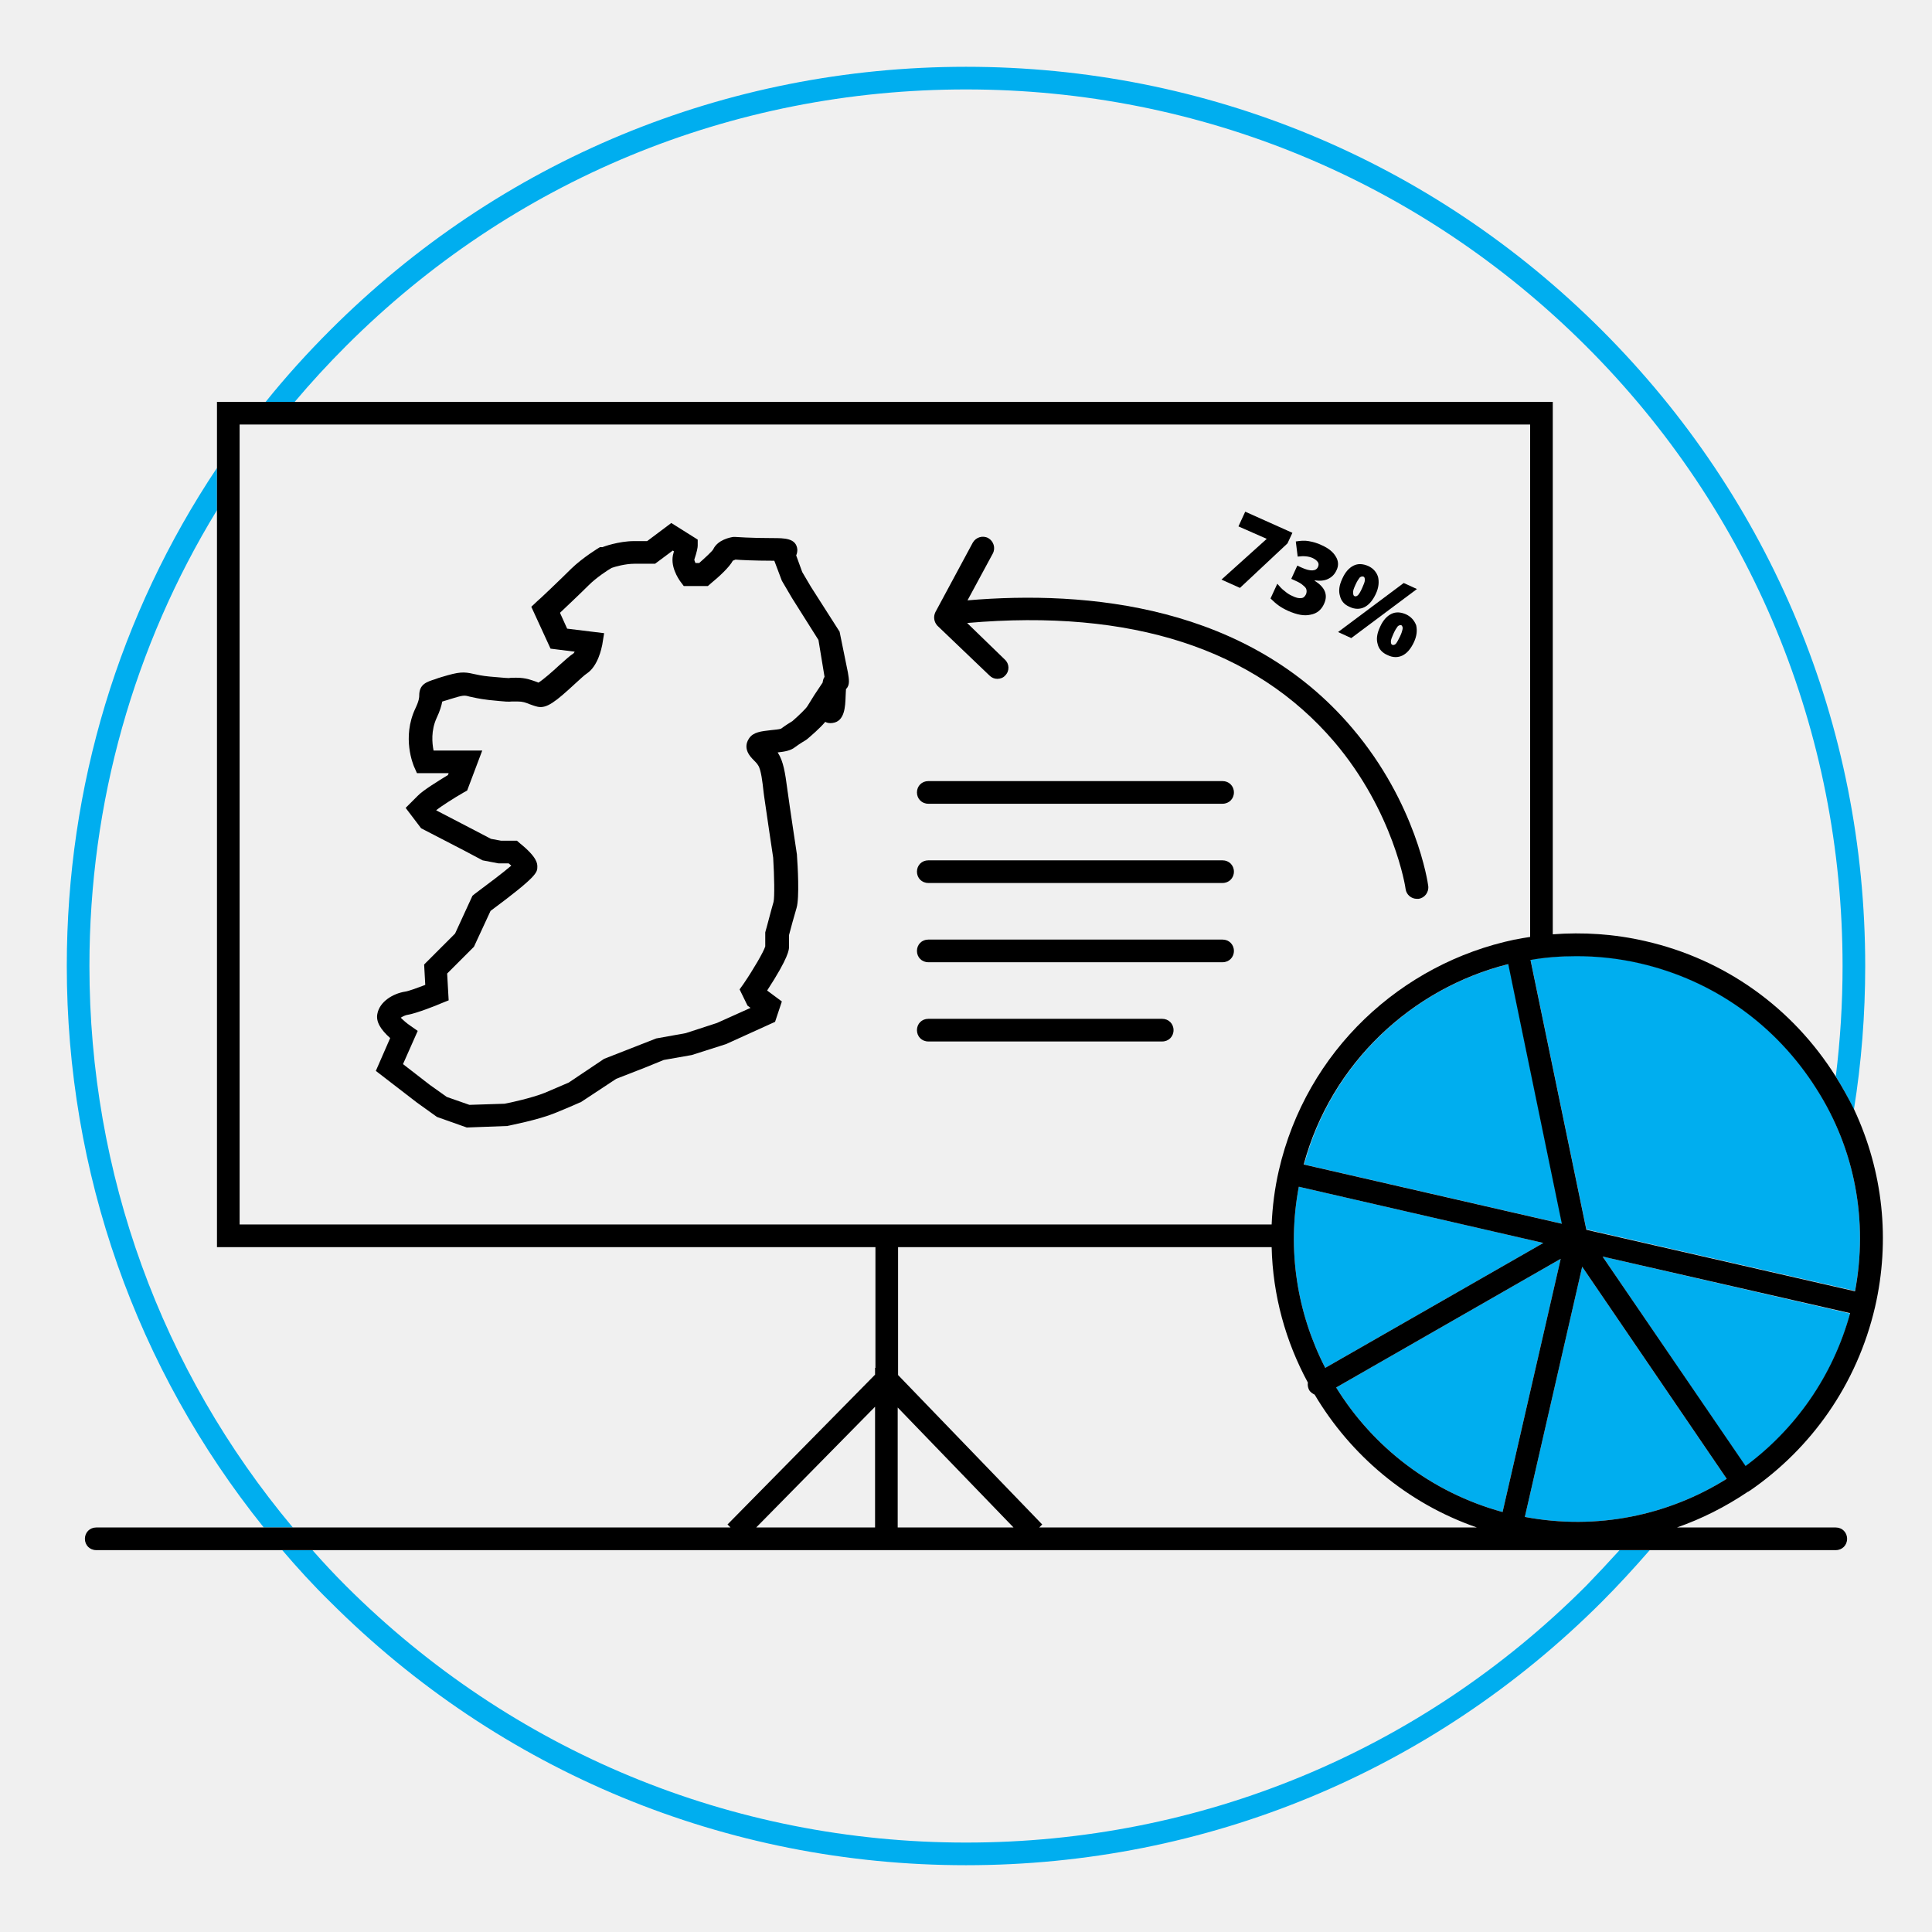
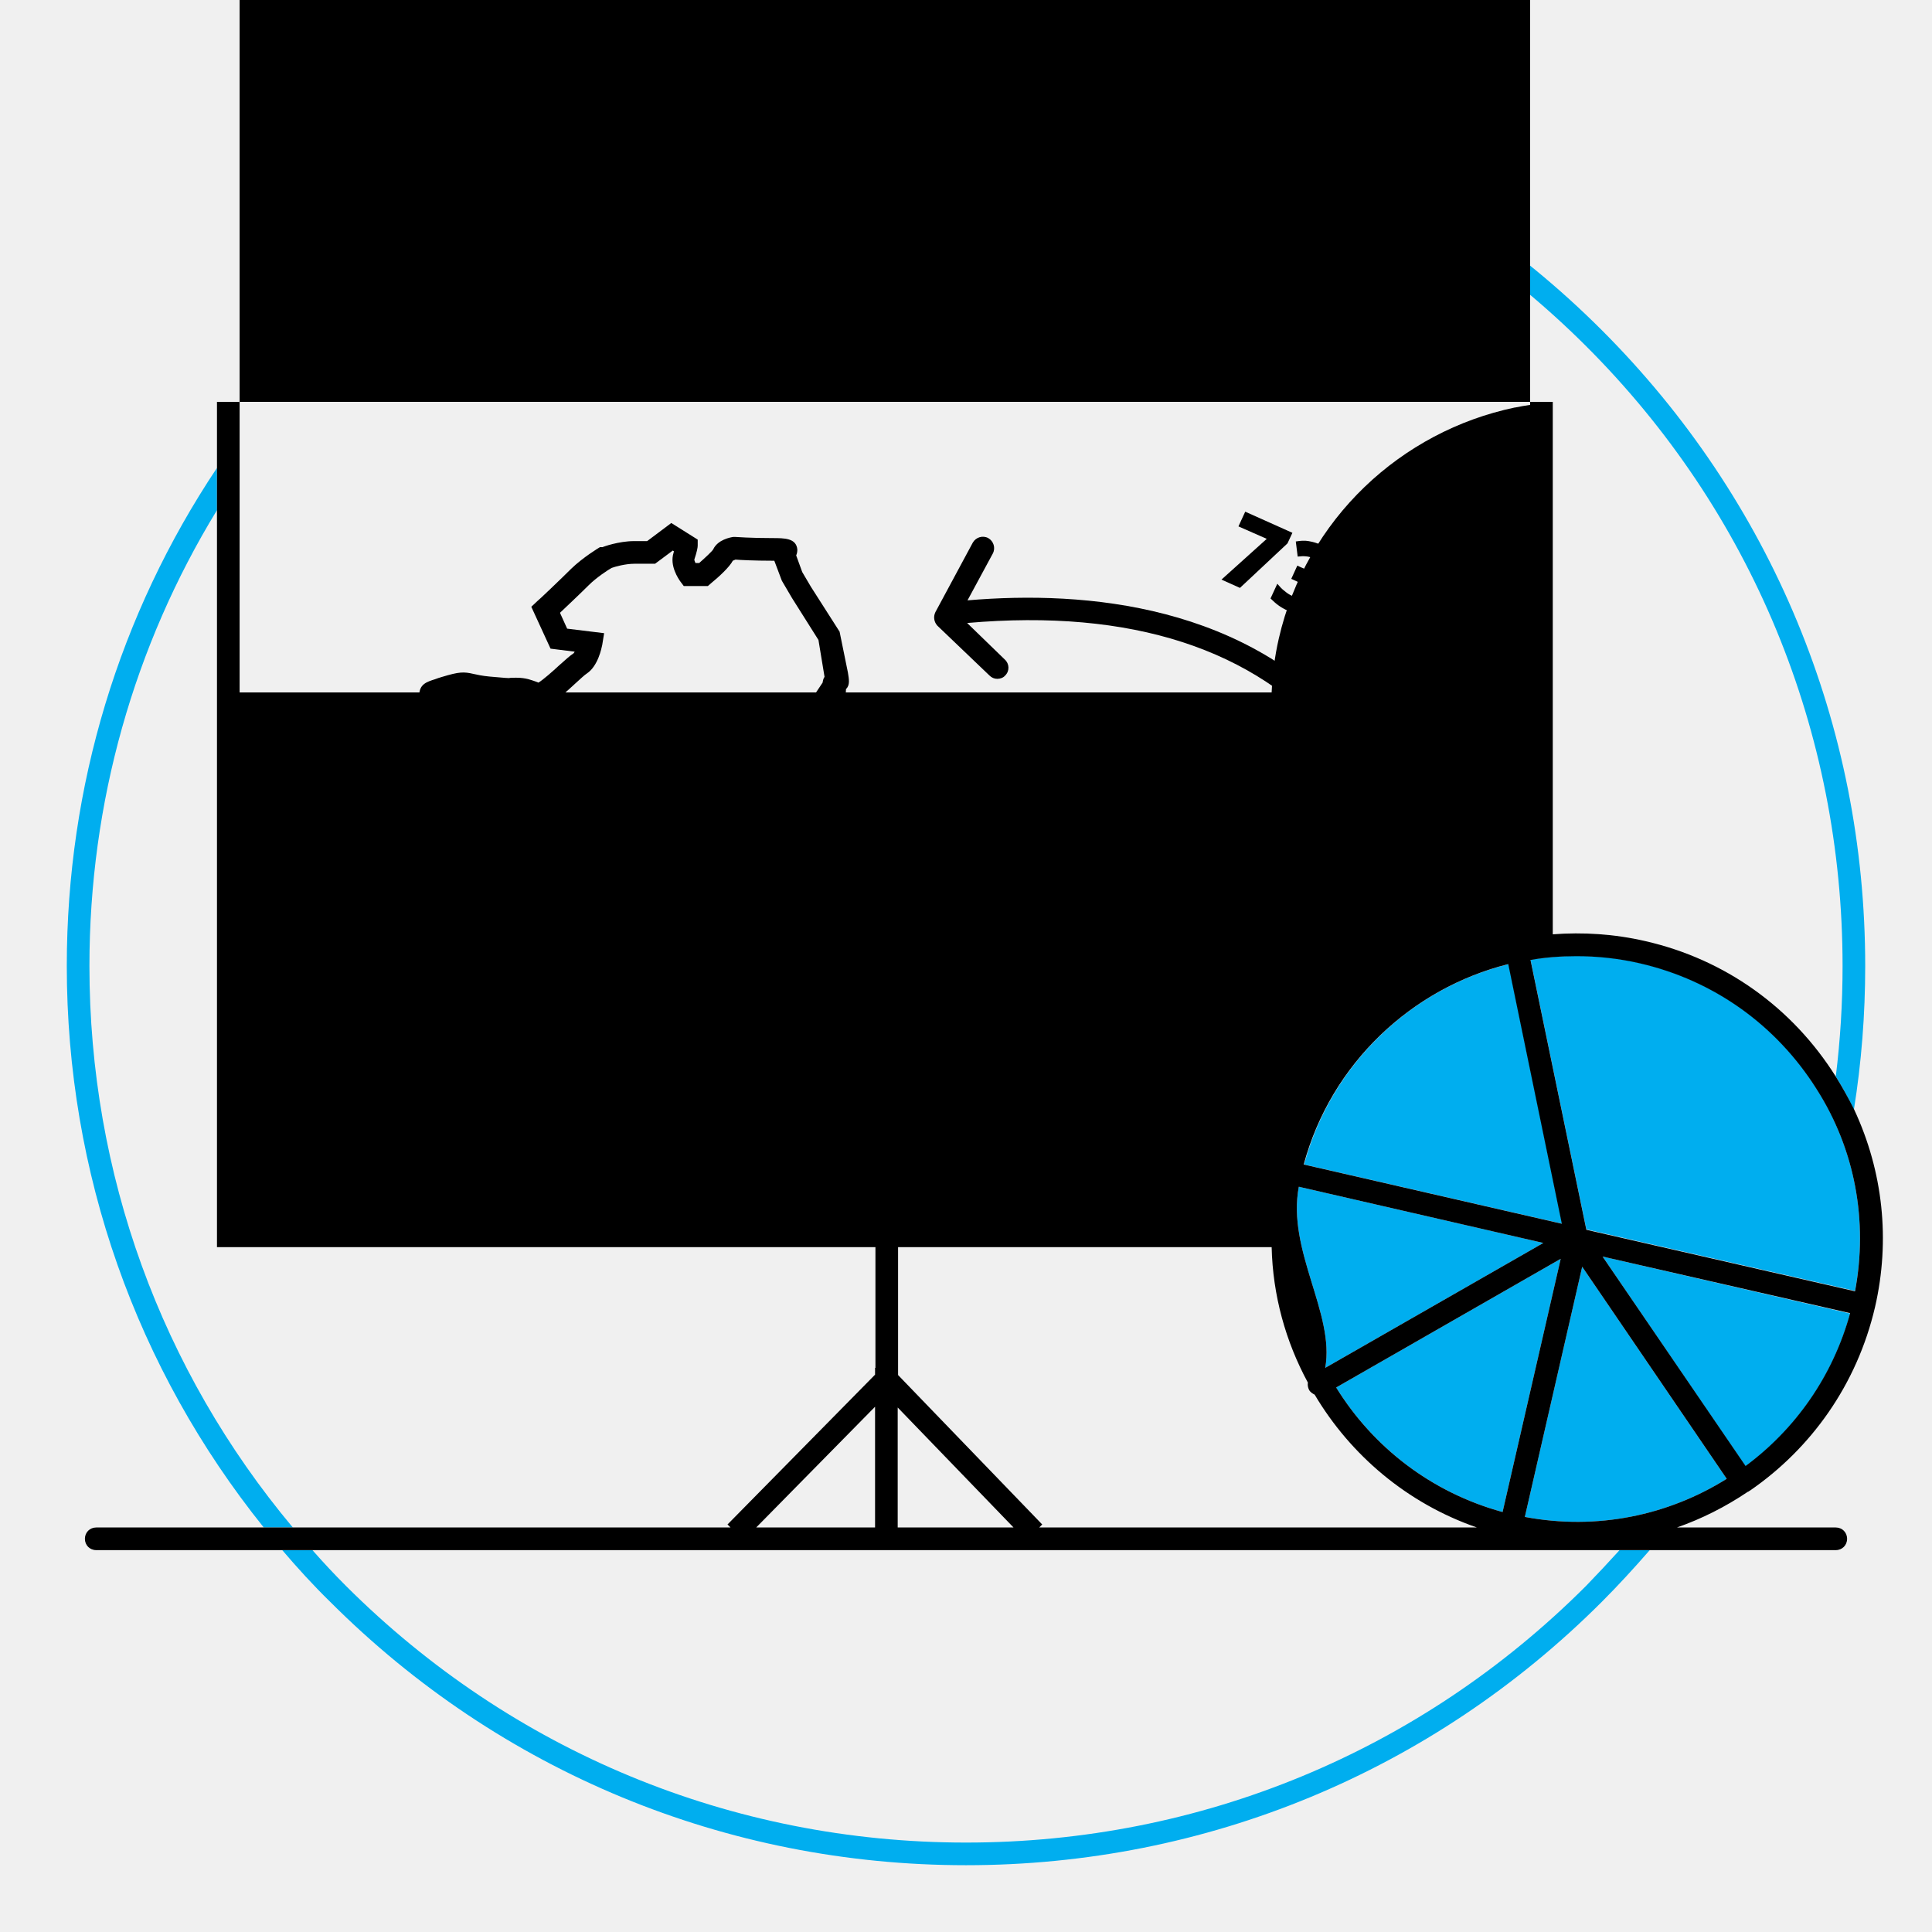
<svg xmlns="http://www.w3.org/2000/svg" version="1.1" id="Layer_1" x="0px" y="0px" viewBox="0 0 512 512" style="enable-background:new 0 0 512 512;" xml:space="preserve">
  <style type="text/css">
	.st0{fill:#FFFFFF;stroke:#00AEEF;stroke-width:6;stroke-miterlimit:10;}
	.st1{fill:#FFFFFF;stroke:#000000;stroke-width:6;stroke-linecap:round;stroke-linejoin:round;stroke-miterlimit:10;}
	.st2{fill:#FFFFFF;stroke:#00AEEF;stroke-width:6.296;stroke-miterlimit:10;}
	.st3{fill:#FFFFFF;stroke:#000000;stroke-width:6.296;stroke-linecap:round;stroke-linejoin:round;stroke-miterlimit:10;}
	.st4{fill:#00AEEF;}
	.st5{fill:none;}
	.st6{fill:none;stroke:#FFFFFF;stroke-width:0;stroke-linecap:round;stroke-linejoin:round;}
	.st7{fill:none;stroke:#00AEEF;stroke-width:0;stroke-linecap:round;stroke-linejoin:round;}
	.st8{fill:#FFFFFF;stroke:#000000;stroke-width:6;stroke-miterlimit:10;}
	.st9{fill:none;stroke:#000000;stroke-width:6;stroke-miterlimit:10;}
	.st10{fill:#00AEEF;stroke:#000000;stroke-width:6;stroke-miterlimit:10;}
	.st11{fill:none;stroke:#000000;stroke-width:6;stroke-linecap:round;stroke-linejoin:round;stroke-miterlimit:10;}
	.st12{fill:#00AEEF;stroke:#000000;stroke-width:6;stroke-linecap:round;stroke-linejoin:round;stroke-miterlimit:10;}
	.st13{fill:#FFFFFF;}
</style>
  <path class="st4" d="M77.6,404.8C42.7,363.1,23.7,311,23.7,256c0-43.3,11.8-84.8,33.8-120.8V124c-25.9,38.8-39.8,84.3-39.8,132  c0,54.8,18.4,106.7,52.2,148.8H77.6z" />
  <path class="st4" d="M78.1,106.5c4.3-5.1,8.8-10,13.6-14.8c43.9-43.9,102.2-68,164.3-68s120.4,24.2,164.3,68s68,102.2,68,164.3  c0,9.9-0.6,19.6-1.8,29.3c0,0,0,0,0,0c1.8,2.9,3.4,5.8,4.8,8.8c2-12.5,3-25.2,3-38.1c0-63.7-24.8-123.5-69.8-168.5  S319.7,17.7,256,17.7S132.5,42.5,87.5,87.5c-6.1,6.1-11.8,12.4-17.1,19H78.1z" />
  <path class="st4" d="M429.2,410.8c-2.9,3.2-5.9,6.4-8.9,9.5c-43.9,43.9-102.2,68-164.3,68s-120.4-24.2-164.3-68  c-3.1-3.1-6-6.2-8.9-9.5h-8c4,4.7,8.2,9.3,12.7,13.7c45,45,104.9,69.8,168.5,69.8s123.5-24.8,168.5-69.8c4.4-4.4,8.6-9,12.7-13.7  H429.2z" />
  <path d="M222.5,167.4l-7.6-11.9l-2.3-3.9l-1.6-4.4c0.3-0.7,0.3-1.3,0.3-1.6c-0.3-3-3.4-3-6.6-3c-5.7,0-9.8-0.3-9.8-0.3l-0.3,0  l-0.3,0c-0.7,0.1-4.1,0.7-5.3,3.3c-0.3,0.5-2,2.1-3.7,3.6h-1c-0.2-0.4-0.3-0.8-0.3-0.9c0.7-2.1,0.9-3.2,0.9-3.7v-1.6l-7-4.4  l-6.4,4.8h-3.5c-4,0-8.2,1.5-8.3,1.6L159,145c-0.2,0.1-4.5,2.7-7.6,5.7c-2.7,2.7-8.9,8.6-9,8.6l-1.6,1.5l5.1,11.1l6.4,0.8  c-0.2,0.3-0.3,0.5-0.4,0.5c-0.9,0.6-2,1.6-3.8,3.2c-1.5,1.4-4.1,3.7-5.4,4.5c-0.2-0.1-0.3-0.1-0.5-0.2c-1.2-0.4-2.7-1.1-5.4-1.1  c-1,0-1.5,0-1.9,0.1c-0.4,0-0.6,0-5.1-0.4c-2.2-0.2-3.3-0.5-4.3-0.7c-2.6-0.6-3.8-0.6-8.4,0.8c-0.7,0.2-1.3,0.4-1.8,0.6  c-2.2,0.7-4.2,1.3-4.2,4.3c0,0.4,0,1.3-1,3.4c-3.7,7.8-0.5,15.1-0.4,15.4l0.8,1.8h8.4l-0.2,0.5c-2.3,1.4-6.7,4.1-8,5.5l-3.2,3.2  l4.1,5.4l11.4,5.9l4.9,2.6l4.2,0.8h2.7c0.2,0.2,0.5,0.4,0.7,0.6c-2.1,1.8-6.2,4.9-9.7,7.5l-0.6,0.5l-4.6,10l-8.2,8.2l0.3,5.4  c-2.1,0.8-4.5,1.7-5.4,1.8c-3.1,0.5-6.7,2.6-7.3,5.9c-0.4,2,0.8,4.1,3.4,6.4l-3.8,8.7l10.9,8.4l5.3,3.8l7.9,2.8l10.7-0.4l0.5-0.1  c0.3-0.1,7.7-1.5,12.1-3.3c4.2-1.7,6.6-2.8,6.6-2.8l0.3-0.1l9.4-6.2l7.7-3l4.9-2l7.4-1.3l9.1-2.9l13-5.9l1.8-5.4l-3.9-2.9  c5.8-8.9,5.8-10.9,5.8-11.6v-3.1c0.3-1.2,1.4-5.2,2-7.2c0.8-2.7,0.3-11.3,0.1-13.9l0-0.2c0,0-2.1-13.9-2.4-16.3  c-0.1-0.4-0.1-0.9-0.2-1.4c-0.5-3.8-1-7.1-2.4-9.2c0-0.1-0.1-0.1-0.1-0.2c1.9-0.2,3.5-0.5,4.6-1.4c1.2-0.9,2.9-1.9,2.9-1.9l0.4-0.3  c0.8-0.7,3.2-2.7,4.7-4.5c0.5,0.3,1.2,0.4,1.9,0.3c3.3-0.4,3.4-4.4,3.5-7.1c0-0.8,0.1-1.4,0.1-1.9c1.1-1,0.8-2.6,0.5-4.4  L222.5,167.4z M218,180.9l-2.2,3.3c0,0-0.7,1.1-1.8,2.9c-0.4,0.7-2.4,2.6-4,4c-0.5,0.3-1.8,1.1-3,2c-0.5,0.2-1.8,0.3-2.7,0.4  c-2.6,0.3-4.7,0.5-5.8,2.2c-1.8,2.7,0.4,4.9,1.2,5.7c0.4,0.4,0.9,0.9,1.2,1.4c0.8,1.1,1.2,4.8,1.4,6.6c0.1,0.6,0.1,1.1,0.2,1.6  c0.3,2.3,2.2,14.9,2.4,16.3c0.3,4.7,0.4,10.5,0.1,11.7c-0.7,2.4-2,7.5-2.1,7.7l-0.1,0.4v3.7c-0.4,1.4-3.2,6.2-5.8,10l-1,1.4l2.1,4.3  l0.8,0.6l-8.9,4l-8.3,2.7l-7.8,1.4l-13.8,5.4l-9.4,6.3c-0.7,0.3-3,1.3-6.3,2.7c-3.5,1.4-9.5,2.7-10.7,2.9l-9.3,0.3l-6-2.1l-4.5-3.2  l-7.1-5.5l3.9-8.8l-2-1.4c-0.9-0.6-1.9-1.5-2.5-2.1c0.5-0.3,1.2-0.7,2-0.8c2.3-0.4,7.6-2.5,8.7-3l2-0.8l-0.4-7.1l7.1-7.1l4.4-9.5  c12.4-9.2,12.4-10.2,12.4-11.7c0-0.8,0-2.5-4.6-6.2l-0.8-0.7h-4.2l-2.7-0.5l-4.2-2.2l-10.2-5.3l-0.1-0.1c1.3-1,4.5-3.1,7.3-4.7  l0.9-0.5l4-10.6h-12.9c-0.4-2-0.7-5.3,0.8-8.6c0.9-1.9,1.3-3.3,1.5-4.4c0,0,0,0,0.1,0c0.5-0.2,1.1-0.3,1.9-0.6  c3.6-1.1,3.8-1.1,5.2-0.7c1,0.2,2.5,0.6,5.1,0.9c4.9,0.5,5.2,0.5,6.2,0.4c0.3,0,0.6,0,1.4,0c1.5,0,2.2,0.3,3.2,0.7  c0.6,0.2,1.3,0.5,2.2,0.7c2.4,0.5,4.7-1.3,10-6.2c1.2-1.1,2.5-2.3,3-2.6c3-2,3.9-6.7,4.1-7.6l0.5-3.1l-9.8-1.2l-1.9-4.2  c2-1.9,5.6-5.3,7.6-7.3c2.1-2.1,5.2-4.1,6.1-4.6c0.8-0.3,3.6-1.1,6-1.1h5.5l4.7-3.5l0.3,0.2c0,0.1-0.1,0.3-0.1,0.4  c-1.1,3.4,1.3,6.9,1.8,7.6l0.9,1.2h6.4l0.8-0.7c2.2-1.8,4.9-4.3,5.8-6c0.2-0.1,0.5-0.2,0.7-0.3c1.2,0.1,5,0.3,9.9,0.3  c0.2,0,0.3,0,0.4,0l2,5.3l2.7,4.6l7,11.1l1.6,9.7c0,0,0,0,0,0.1C218.2,179.8,218.1,180.3,218,180.9z" />
  <path class="st4" d="M424.7,333l37.9,55.6c13.1-9.7,23.1-23.7,27.7-40.5L424.7,333z" />
  <path class="st4" d="M398.2,400.7l15.4-67.1l-59.5,34.1C363.8,383.4,379.2,395.5,398.2,400.7z" />
-   <path class="st4" d="M351.2,362.5l57.8-33.1l-64.8-14.9C341,331.4,343.8,348.1,351.2,362.5z" />
+   <path class="st4" d="M351.2,362.5l57.8-33.1l-64.8-14.9C341,331.4,353.8,348.1,351.2,362.5z" />
  <path class="st4" d="M481.4,288.5c-10.6-17-27.3-28.8-46.8-33.3c-5.6-1.3-11.2-1.9-16.8-1.9c-4.1,0-8.2,0.4-12.2,1l14.8,71.5  l71.2,16.3C495.1,323.6,491.6,304.6,481.4,288.5z" />
  <path class="st4" d="M457.6,391.9l-38.3-56.2L404.1,402C423.2,405.6,442.1,401.6,457.6,391.9z" />
  <path class="st4" d="M414,324.3l-14.2-68.8c-25.6,6.4-46.9,26.2-54.2,53.1L414,324.3z" />
-   <path d="M486.5,285.3C486.5,285.3,486.5,285.3,486.5,285.3C475,267,457.1,254.2,436,249.4c-8.2-1.9-16.5-2.4-24.5-1.8V106.5H78.1  h-7.8H57.5V124v11.2v195.3h279.5c0.3,12.8,3.7,25,9.6,35.9c-0.1,0.6,0,1.3,0.3,1.9c0.3,0.6,0.9,1,1.5,1.3c9.5,16,24.5,28.8,43,35.2  H275.4l0.8-0.8L238,364.4v-33.9h-6v32h-0.1v1.8L192.8,404l0.8,0.8h-116h-7.8H25.5c-1.7,0-3,1.3-3,3s1.3,3,3,3h49.3h8h346.4h8h49.3  c1.7,0,3-1.3,3-3s-1.3-3-3-3h-42.1c6.6-2.3,12.9-5.5,18.7-9.4c0.1-0.1,0.3-0.1,0.4-0.2c0.1-0.1,0.2-0.2,0.3-0.2  c16.1-11.1,28.3-28,33.1-48.6c4.1-17.8,2.1-36-5.5-52.3C489.9,291.1,488.3,288.2,486.5,285.3z M63.5,324.5v-212h342v135.8  c-1.3,0.2-2.6,0.4-4,0.7c0,0,0,0-0.1,0c0,0,0,0,0,0c-30,6.3-55.2,29.4-62.5,61.2c-1.1,4.8-1.7,9.6-1.9,14.3H63.5z M404.1,402  l15.2-66.3l38.3,56.2C442.1,401.6,423.2,405.6,404.1,402z M345.5,308.6c7.3-26.9,28.7-46.7,54.2-53.1l14.2,68.8L345.5,308.6z   M344.2,314.5l64.8,14.9l-57.8,33.1C343.8,348.1,341,331.4,344.2,314.5z M413.6,333.6l-15.4,67.1c-19-5.2-34.4-17.3-44.1-33  L413.6,333.6z M462.6,388.5L424.7,333l65.6,15C485.7,364.8,475.7,378.8,462.6,388.5z M491.6,342.2l-71.2-16.3l-14.8-71.5  c4-0.7,8.1-1,12.2-1c5.5,0,11.2,0.6,16.8,1.9c19.5,4.5,36.1,16.3,46.8,33.3C491.6,304.6,495.1,323.6,491.6,342.2z M237.9,373  l30.7,31.8h-30.7V373z M231.9,404.8h-31.5l31.5-32V404.8z" />
+   <path d="M486.5,285.3C486.5,285.3,486.5,285.3,486.5,285.3C475,267,457.1,254.2,436,249.4c-8.2-1.9-16.5-2.4-24.5-1.8V106.5H78.1  h-7.8H57.5V124v11.2v195.3h279.5c0.3,12.8,3.7,25,9.6,35.9c-0.1,0.6,0,1.3,0.3,1.9c0.3,0.6,0.9,1,1.5,1.3c9.5,16,24.5,28.8,43,35.2  H275.4l0.8-0.8L238,364.4v-33.9h-6v32h-0.1v1.8L192.8,404l0.8,0.8h-116h-7.8H25.5c-1.7,0-3,1.3-3,3s1.3,3,3,3h49.3h8h346.4h8h49.3  c1.7,0,3-1.3,3-3s-1.3-3-3-3h-42.1c6.6-2.3,12.9-5.5,18.7-9.4c0.1-0.1,0.3-0.1,0.4-0.2c0.1-0.1,0.2-0.2,0.3-0.2  c16.1-11.1,28.3-28,33.1-48.6c4.1-17.8,2.1-36-5.5-52.3C489.9,291.1,488.3,288.2,486.5,285.3z M63.5,324.5v-353h342v135.8  c-1.3,0.2-2.6,0.4-4,0.7c0,0,0,0-0.1,0c0,0,0,0,0,0c-30,6.3-55.2,29.4-62.5,61.2c-1.1,4.8-1.7,9.6-1.9,14.3H63.5z M404.1,402  l15.2-66.3l38.3,56.2C442.1,401.6,423.2,405.6,404.1,402z M345.5,308.6c7.3-26.9,28.7-46.7,54.2-53.1l14.2,68.8L345.5,308.6z   M344.2,314.5l64.8,14.9l-57.8,33.1C353.8,348.1,341,331.4,344.2,314.5z M413.6,333.6l-15.4,67.1c-19-5.2-34.4-17.3-44.1-33  L413.6,333.6z M462.6,388.5L424.7,333l65.6,15C485.7,364.8,475.7,378.8,462.6,388.5z M491.6,342.2l-71.2-16.3l-14.8-71.5  c4-0.7,8.1-1,12.2-1c5.5,0,11.2,0.6,16.8,1.9c19.5,4.5,36.1,16.3,46.8,33.3C491.6,304.6,495.1,323.6,491.6,342.2z M237.9,373  l30.7,31.8h-30.7V373z M231.9,404.8h-31.5l31.5-32V404.8z" />
  <path d="M262.2,179c0.6,0.6,1.3,0.9,2.1,0.9c0.8,0,1.6-0.3,2.1-0.9c1.2-1.2,1.1-3.1-0.1-4.2l-10-9.7c43.5-3.8,76.2,6.8,97.3,31.5  c15.8,18.6,18.9,38.7,18.9,39c0.2,1.5,1.5,2.6,3,2.6c0.1,0,0.3,0,0.4,0c1.6-0.2,2.8-1.7,2.6-3.4c-0.1-0.9-3.2-21.9-20.1-41.8  c-27.7-32.7-70.4-36.6-102-33.9l6.7-12.4c0.8-1.5,0.2-3.3-1.2-4.1c-1.5-0.8-3.3-0.2-4.1,1.2l-9.9,18.4c-0.6,1.2-0.4,2.6,0.5,3.6  L262.2,179z" />
  <path d="M324,207h-78c-1.7,0-3,1.3-3,3s1.3,3,3,3h78c1.7,0,3-1.3,3-3S325.7,207,324,207z" />
  <path d="M324,228h-78c-1.7,0-3,1.3-3,3s1.3,3,3,3h78c1.7,0,3-1.3,3-3S325.7,228,324,228z" />
  <path d="M324,249h-78c-1.7,0-3,1.3-3,3s1.3,3,3,3h78c1.7,0,3-1.3,3-3S325.7,249,324,249z" />
  <path d="M308,270h-62c-1.7,0-3,1.3-3,3s1.3,3,3,3h62c1.7,0,3-1.3,3-3S309.7,270,308,270z" />
  <polygon points="328.6,155.8 341.2,144 342.5,141.2 330,135.6 328.2,139.5 335.7,142.8 323.7,153.6 " />
  <path d="M347.9,147.9c0.6,0.3,1,0.6,1.3,1c0.3,0.4,0.3,0.8,0.1,1.3c-0.5,1.2-2,1.3-4.4,0.2l-1.1-0.5l-1.6,3.5l1.1,0.5  c0.9,0.4,1.6,0.8,2,1.2c0.5,0.4,0.8,0.7,0.9,1.1c0.1,0.4,0.1,0.8-0.1,1.3c-0.3,0.6-0.7,1-1.3,1c-0.6,0.1-1.4-0.1-2.4-0.6  c-0.7-0.3-1.3-0.7-2-1.3c-0.7-0.5-1.3-1.2-1.9-1.9l-1.8,3.9c0.8,0.8,1.5,1.4,2.2,1.9c0.7,0.5,1.6,1,2.5,1.4c2.3,1,4.2,1.4,5.9,1  c1.7-0.3,2.9-1.3,3.6-2.9c1.1-2.4,0.2-4.4-2.5-6.1l0-0.1c1.4,0.2,2.6,0.1,3.6-0.4c1-0.5,1.7-1.2,2.2-2.3c0.6-1.2,0.5-2.5-0.2-3.6  c-0.7-1.2-1.9-2.2-3.7-3c-1.2-0.6-2.4-0.9-3.5-1.1c-1.1-0.2-2.2-0.1-3.4,0.1l0.5,4C345.5,147.3,346.8,147.4,347.9,147.9z" />
  <path d="M372.6,162.8c-1.4-0.6-2.7-0.7-3.9-0.1c-1.2,0.6-2.2,1.7-3,3.5c-0.8,1.7-1,3.2-0.6,4.5c0.3,1.3,1.2,2.3,2.6,2.9  c1.4,0.7,2.8,0.7,4,0.1c1.2-0.6,2.2-1.8,3-3.5c0.8-1.7,0.9-3.2,0.6-4.5C374.8,164.4,373.9,163.4,372.6,162.8z M371.7,166.7  c-0.1,0.5-0.3,1.2-0.7,2c-0.4,0.8-0.7,1.4-1,1.8c-0.3,0.4-0.7,0.5-1,0.4c-0.3-0.1-0.4-0.4-0.4-0.9c0-0.5,0.3-1.2,0.7-2.1  c0.4-0.9,0.8-1.5,1.1-1.9c0.3-0.3,0.7-0.4,1-0.3C371.6,165.9,371.8,166.2,371.7,166.7z" />
  <polygon points="358.1,169.1 375.5,156.1 372,154.5 354.6,167.5 " />
  <path d="M357.6,160.8c1.4,0.7,2.8,0.7,4,0.1c1.2-0.6,2.2-1.8,3-3.5c0.8-1.7,0.9-3.2,0.6-4.5c-0.4-1.3-1.3-2.3-2.6-2.9  c-1.4-0.6-2.7-0.7-3.9-0.1c-1.2,0.6-2.2,1.7-3,3.5c-0.8,1.7-1,3.2-0.6,4.5C355.4,159.2,356.2,160.2,357.6,160.8z M359.2,155  c0.4-0.9,0.8-1.5,1.1-1.9c0.3-0.3,0.7-0.4,1-0.3c0.3,0.1,0.4,0.4,0.4,0.9c0,0.5-0.3,1.2-0.7,2.1c-0.4,0.9-0.8,1.6-1.1,1.9  c-0.3,0.3-0.6,0.4-0.9,0.3c-0.3-0.1-0.4-0.4-0.4-0.9C358.5,156.6,358.8,155.9,359.2,155z" />
</svg>
